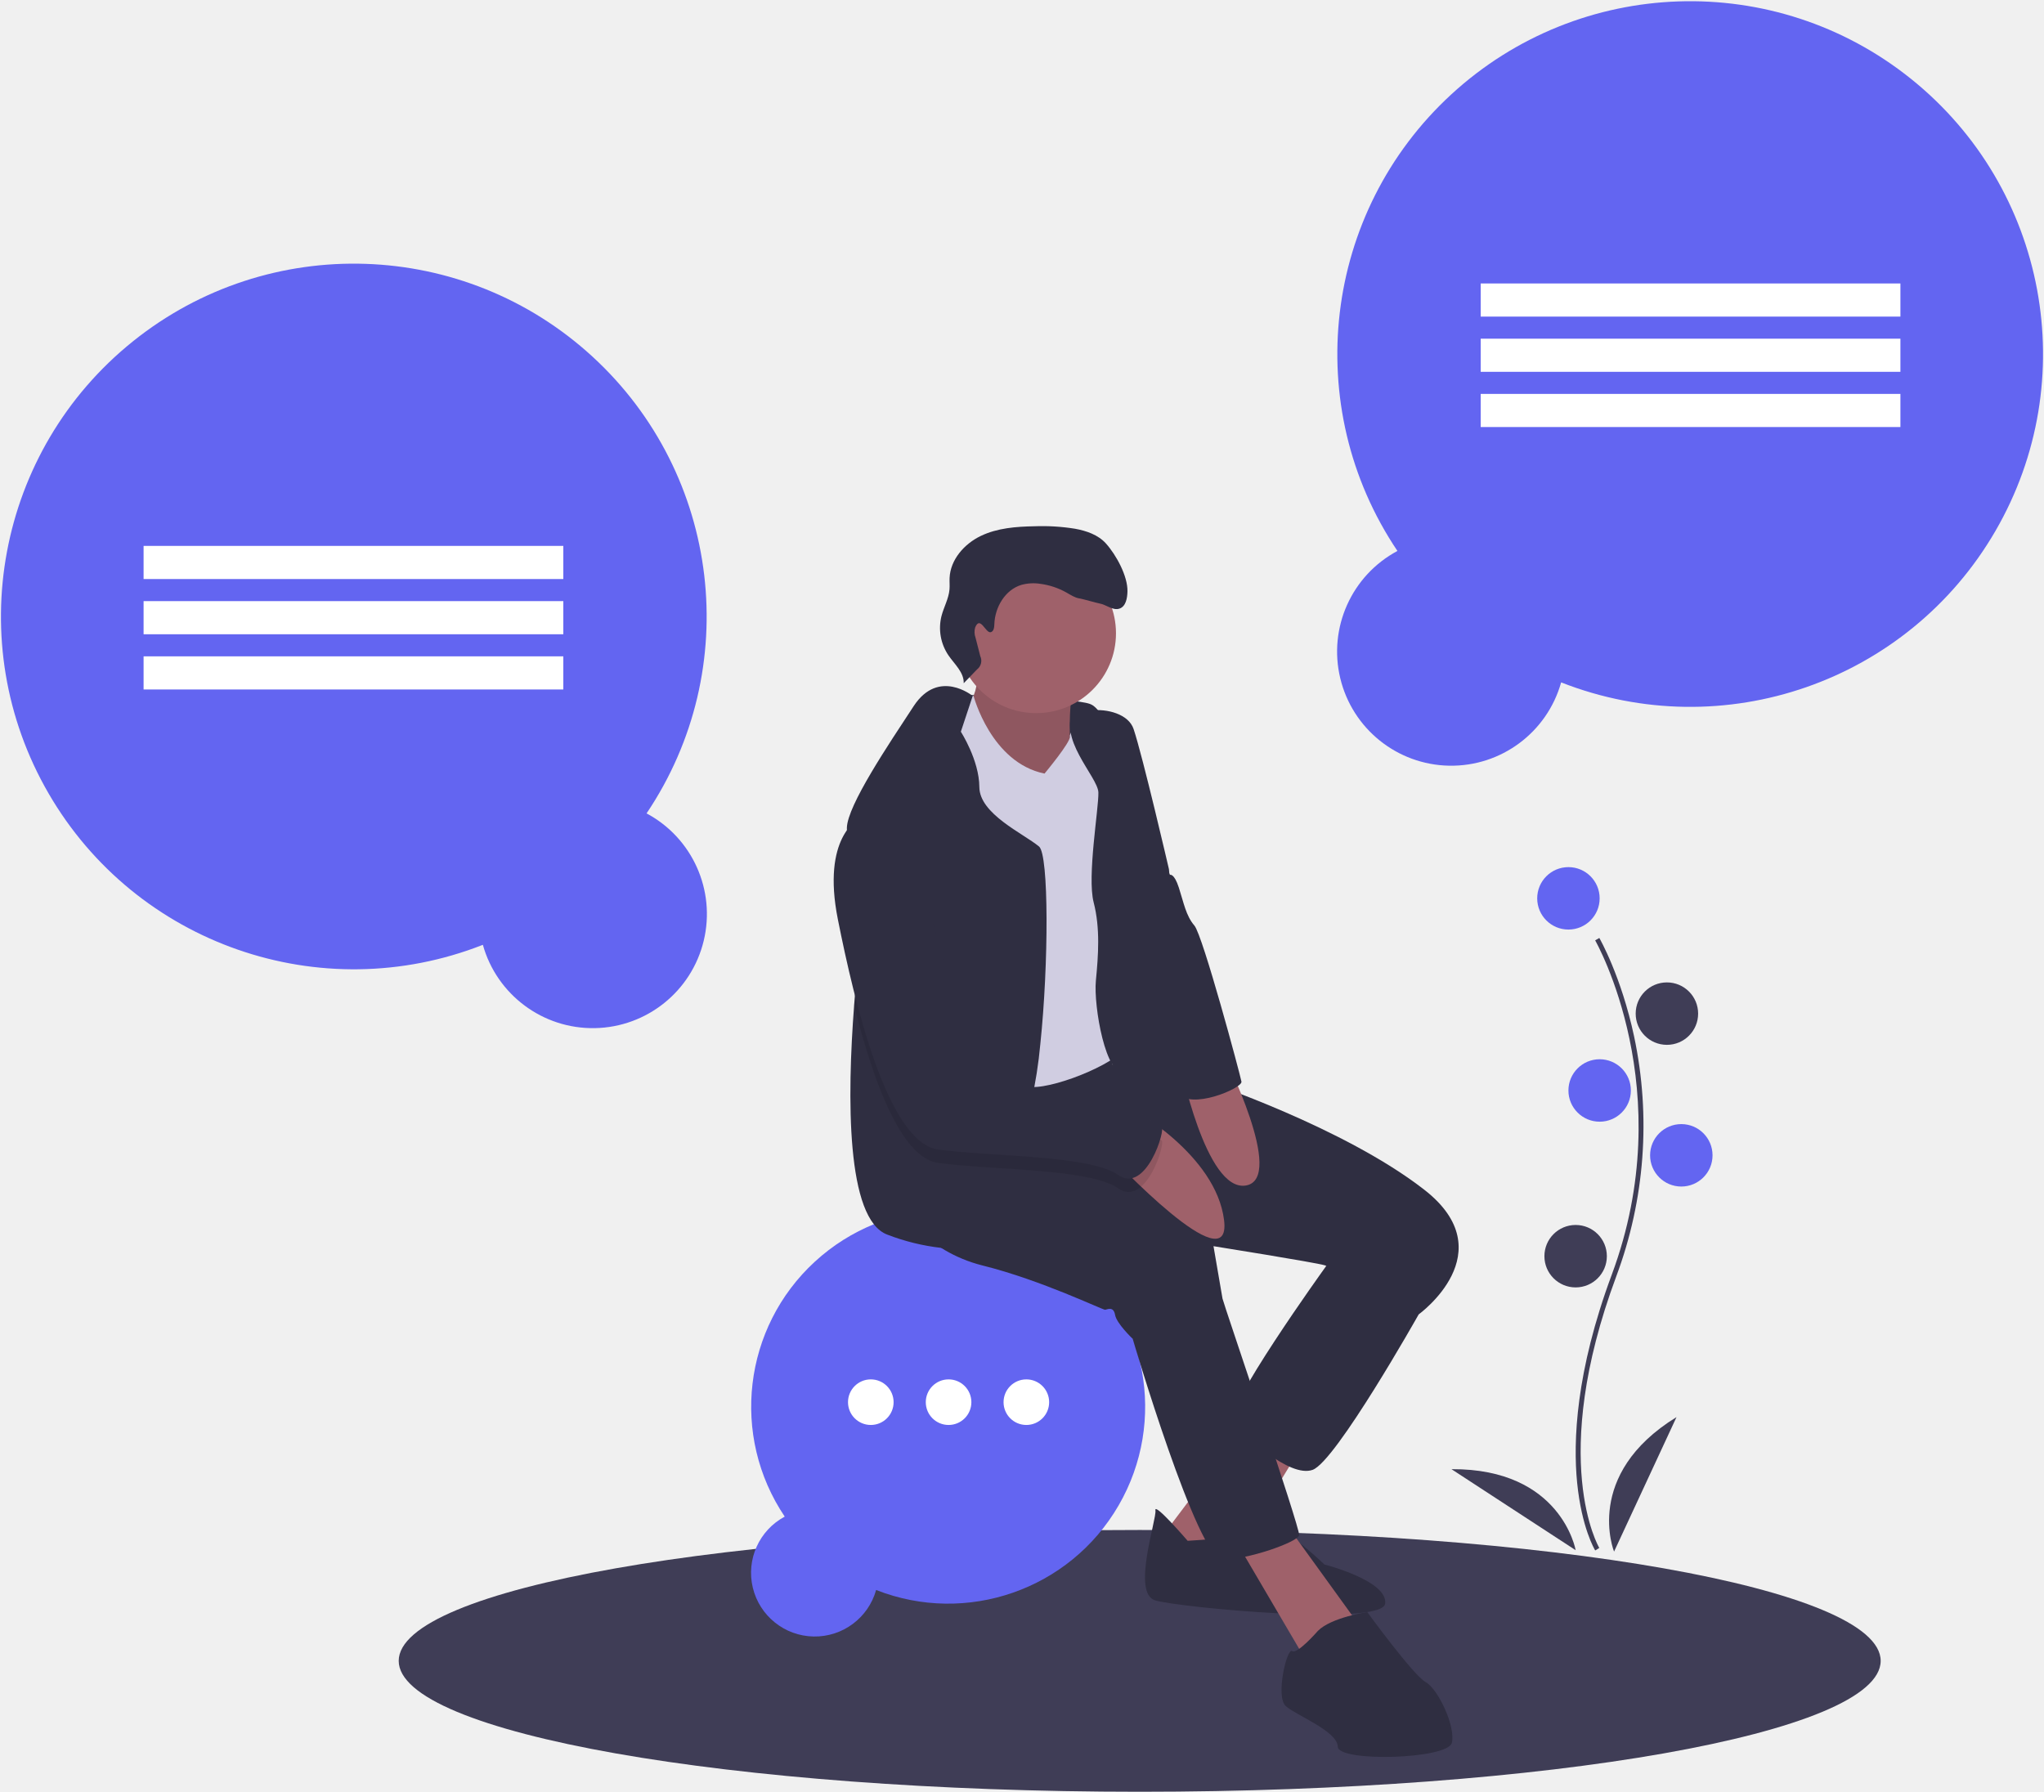
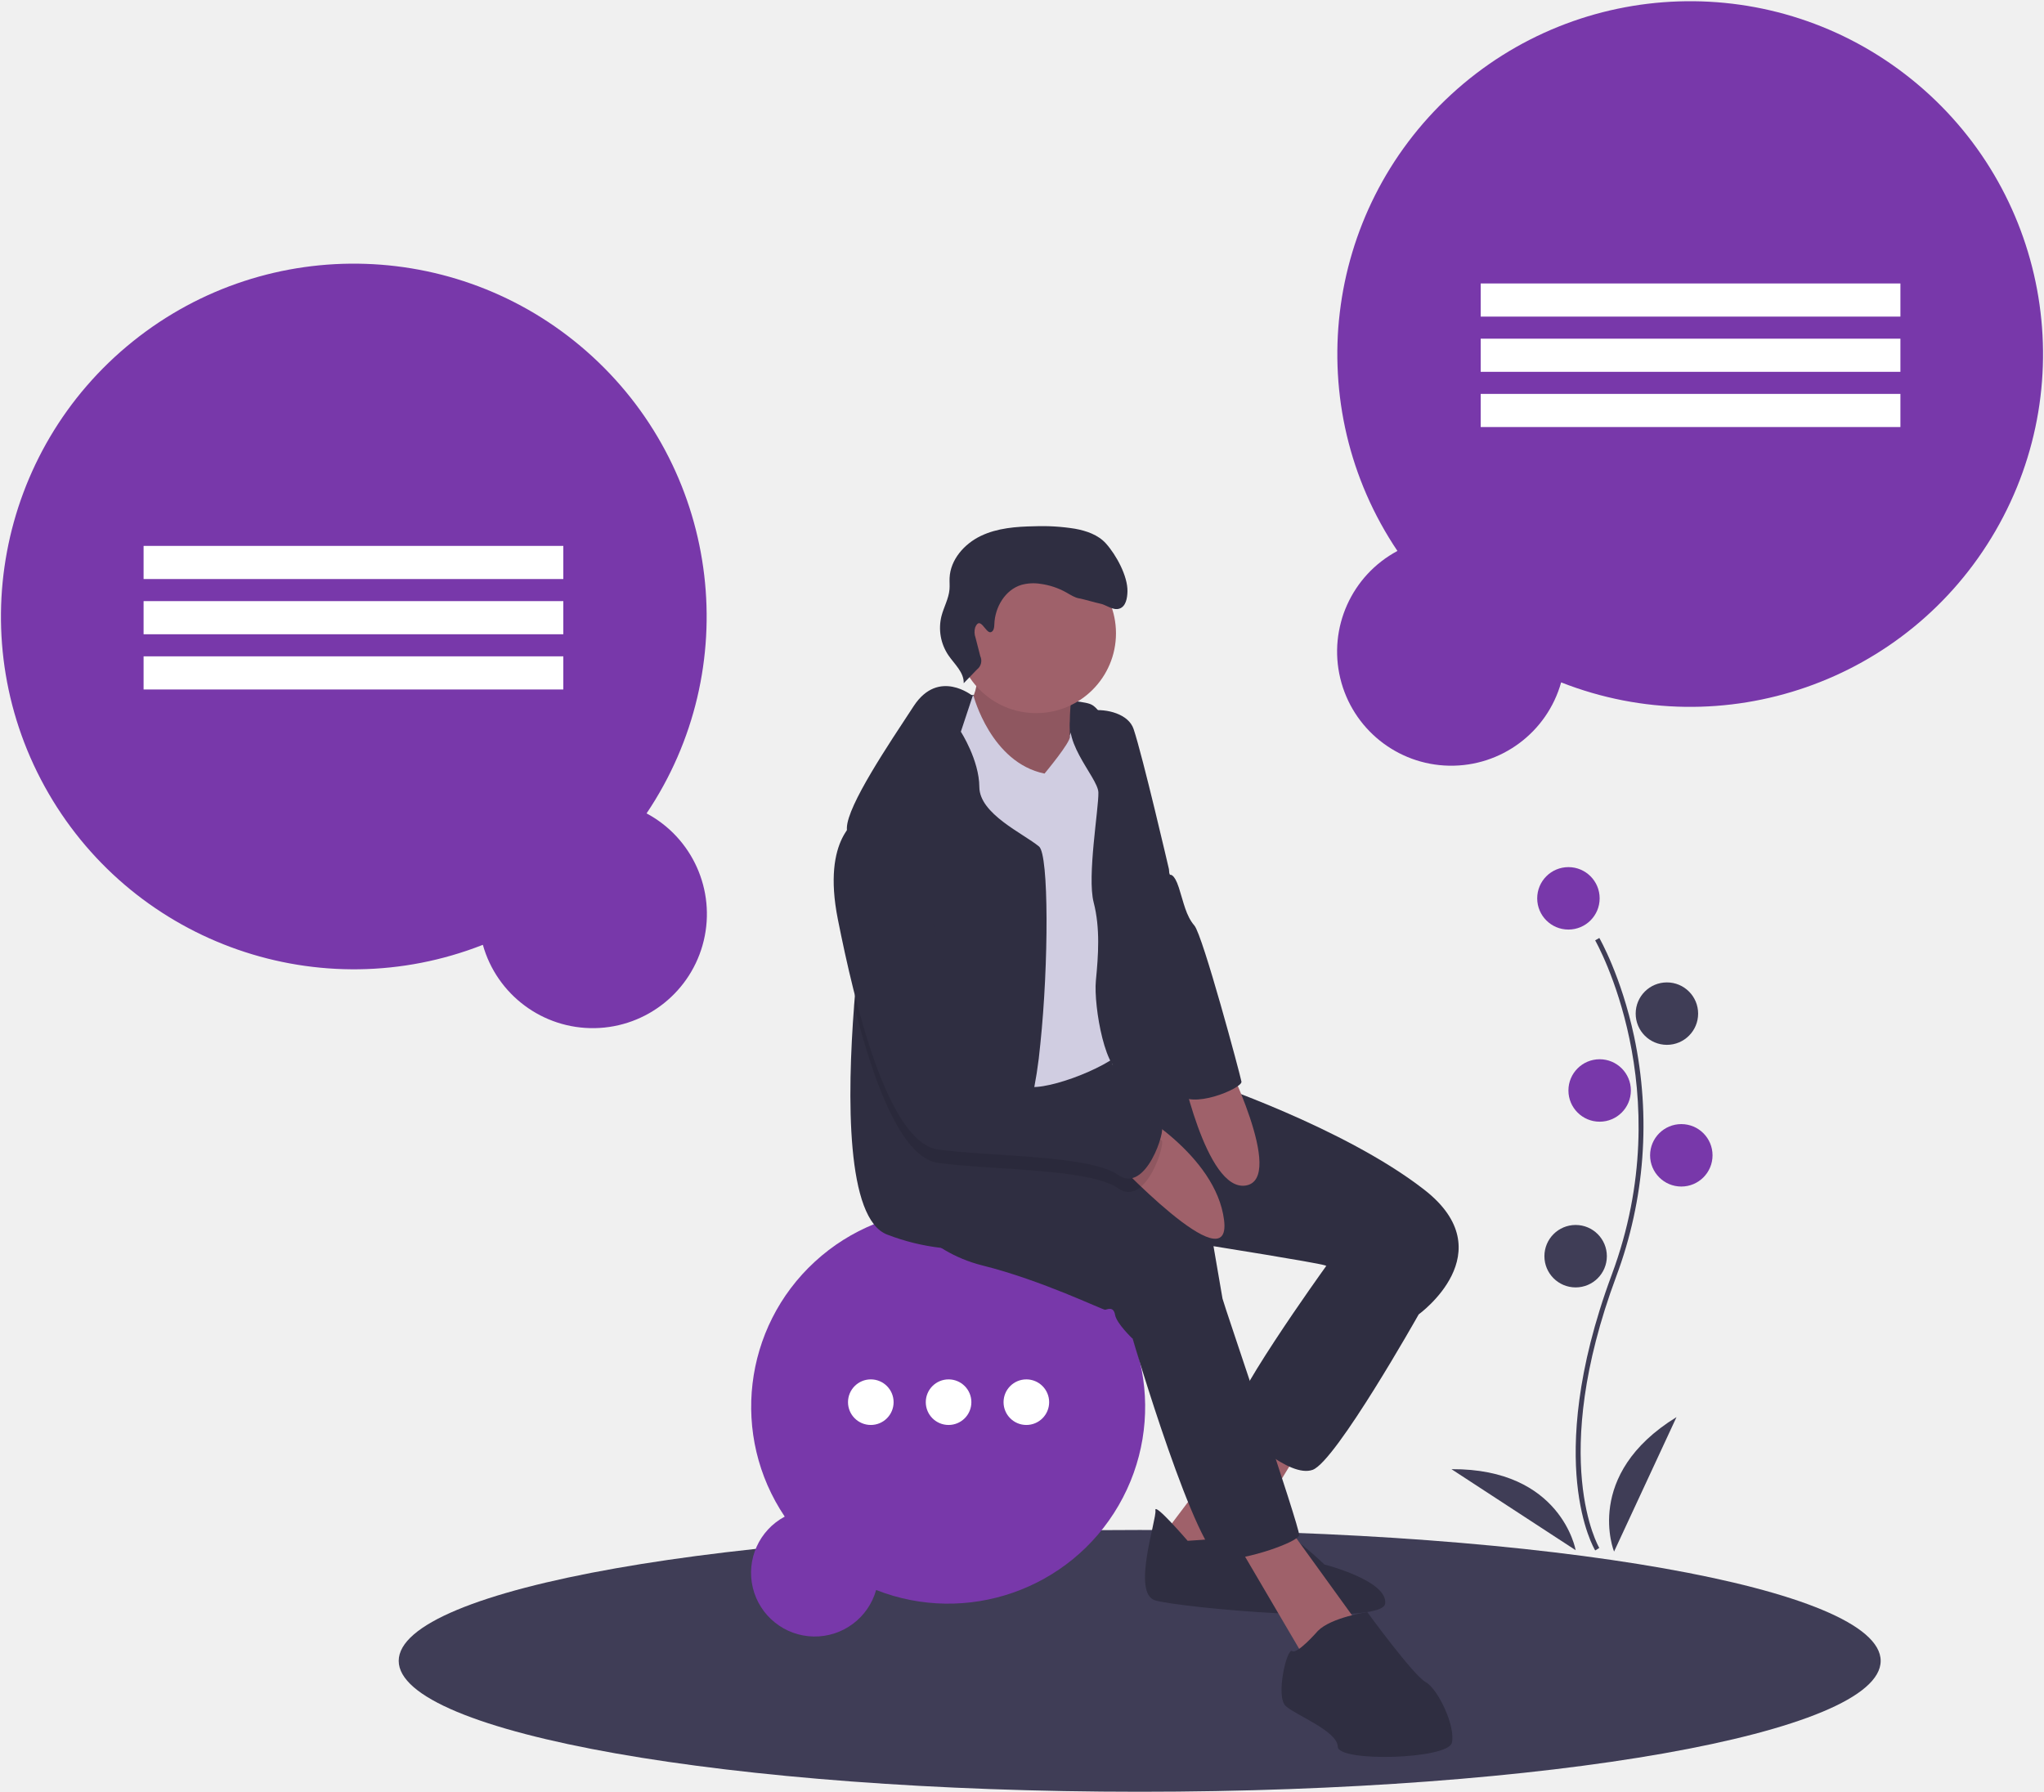
<svg xmlns="http://www.w3.org/2000/svg" data-name="Layer 1" width="851" height="746.054" viewBox="0 0 851 746.054">
  <ellipse cx="474.5" cy="691.554" rx="308.5" ry="54.5" fill="#3f3d56" />
-   <path d="M443.693,415.653A146.9,146.9,0,1,0,375.535,470.378a47.518,47.518,0,1,0,68.159-54.725Z" transform="translate(-174.5 -76.9729)" fill="#6365f1" />
+   <path d="M443.693,415.653A146.9,146.9,0,1,0,375.535,470.378a47.518,47.518,0,1,0,68.159-54.725Z" transform="translate(-174.5 -76.9729)" fill="#7838AA" />
  <rect x="59.782" y="227.304" width="174.746" height="13.796" fill="#fff" />
  <rect x="59.782" y="250.297" width="174.746" height="13.796" fill="#fff" />
  <rect x="59.782" y="273.29" width="174.746" height="13.796" fill="#fff" />
-   <path d="M756.307,306.379a146.9,146.9,0,1,1,68.159,54.725,47.518,47.518,0,1,1-68.159-54.725Z" transform="translate(-174.5 -76.9729)" fill="#6365f1" />
+   <path d="M756.307,306.379a146.9,146.9,0,1,1,68.159,54.725,47.518,47.518,0,1,1-68.159-54.725Z" transform="translate(-174.5 -76.9729)" fill="#7838AA" />
  <rect x="790.973" y="195.003" width="174.746" height="13.796" transform="translate(1582.191 326.829) rotate(-180)" fill="#fff" />
  <rect x="790.973" y="217.996" width="174.746" height="13.796" transform="translate(1582.191 372.8147) rotate(-180)" fill="#fff" />
  <rect x="790.973" y="240.989" width="174.746" height="13.796" transform="translate(1582.191 418.8005) rotate(-180)" fill="#fff" />
-   <path d="M501.213,708.464a82.013,82.013,0,1,1,38.052,30.553,26.529,26.529,0,1,1-38.052-30.553Z" transform="translate(-174.5 -76.9729)" fill="#6365f1" />
+   <path d="M501.213,708.464a82.013,82.013,0,1,1,38.052,30.553,26.529,26.529,0,1,1-38.052-30.553Z" transform="translate(-174.5 -76.9729)" fill="#7838AA" />
  <circle cx="362.551" cy="583.84" r="9.491" fill="#fff" />
  <circle cx="394.932" cy="583.84" r="9.491" fill="#fff" />
  <circle cx="427.312" cy="583.84" r="9.491" fill="#fff" />
  <path d="M578.936,366.381s42.346,1.151,49.34,3.696,10.121,20.74,10.121,20.74l-32.879,10.334-24.592-1.393-18.508,1.308L572.753,374Z" transform="translate(-174.5 -76.9729)" fill="#2f2e41" />
  <path d="M580.763,352.486s2.786,10.761-3.397,18.38S603.947,405.635,603.947,405.635l17.285-2.971s-3.81-33.064,1.308-41.437S580.763,352.486,580.763,352.486Z" transform="translate(-174.5 -76.9729)" fill="#9f616a" />
  <path d="M580.763,352.486s2.786,10.761-3.397,18.38S603.947,405.635,603.947,405.635l17.285-2.971s-3.81-33.064,1.308-41.437S580.763,352.486,580.763,352.486Z" transform="translate(-174.5 -76.9729)" opacity="0.1" />
  <polygon points="521.22 590.132 483.081 640.709 509.109 655.905 544.931 597.296 521.22 590.132" fill="#9f616a" />
  <path d="M668.968,718.535s-14.044-16.319-13.419-12.68-9.993,34.5-.114,37.485,94.601,10.903,95.766,1.336S725.927,728.414,725.927,728.414s-15.708-15.096-19.19-13.561S668.968,718.535,668.968,718.535Z" transform="translate(-174.5 -76.9729)" fill="#2f2e41" />
  <polygon points="512.663 638.435 543.126 690.333 566.125 677.014 535.407 634.525 512.663 638.435" fill="#9f616a" />
  <path d="M735.252,591.936l-9.041,12.793s-43.1,59.859-38.522,64.692,23.64,23.099,33.334,19.56S765.16,624.261,765.16,624.261l-8.984-35.921Z" transform="translate(-174.5 -76.9729)" fill="#2f2e41" />
  <path d="M549.59,579.826s9.652,18.01,34.116,24.108,50.023,18.565,50.932,18.408,3.483-1.535,4.108,2.104,7.335,9.979,7.335,9.979,27.023,91.829,37.343,91.928,31.529-7.292,31.969-10.178-31.6-96.662-31.913-98.481L679.728,595.86s42.375,6.766,46.327,7.96S765.16,624.261,765.16,624.261s35.836-25.829,2.317-51.913-91.132-45.218-91.132-45.218l-20.669-5.814-18.013-1.075-2.652-10.171-42.662,2.461-44.521,18.892Z" transform="translate(-174.5 -76.9729)" fill="#2f2e41" />
  <circle cx="431.395" cy="263.7" r="33.232" fill="#9f616a" />
  <path d="M575.83,367.383l3.997-.687s7.219,27.795,29.551,32.386c0,0,11.019-13.2,10.549-15.428s8.727-14.111,13.617-7.458-1.194,123.841,2.914,125.945,12.921,4.336,5.828,12.111-35.267,18.238-41.508,14.627-18.991-34.201-24.507-44.493-14.343-45.303-14.343-45.303-11.273-38.338-4.336-47.023S575.83,367.383,575.83,367.383Z" transform="translate(-174.5 -76.9729)" fill="#d0cde1" />
  <path d="M607.635,511.654a189.572,189.572,0,0,1-3.807,24.268c-1.63,6.508-3.527,10.437-5.693,10.27-5.526-.413-8.037,7.691-9.332,17.035-1.384,9.913-1.384,21.221-2.143,25.217-1.005,5.28-7.434,9.31-20.283,8.127a90.659,90.659,0,0,1-22.348-5.481c-17.347-6.307-16.834-57.455-13.931-95.409,1.775-23.263,4.443-41.582,4.443-41.582s-5.269-15.717-6.954-26.49a35.211,35.211,0,0,1-.502-5.95c.257-9.41,17.436-34.839,27.818-50.679,10.393-15.84,24.57-4.22,24.57-4.22l-4.934,14.891s7.647,11.799,7.702,23.029,18.307,19.334,24.86,24.77C611.218,432.866,611.117,478.466,607.635,511.654Z" transform="translate(-174.5 -76.9729)" fill="#2f2e41" />
  <path d="M622.064,372.081s1.198,1.416,6.681.725c6.576-.828,15.618,1.447,17.719,7.726,3.852,11.514,14.713,58.352,14.713,58.352s4.521,53.548,6.553,65.375,1.024,22.303,3.028,28.515-19.787-11.585-27.819-9.268-13.192-27.705-12.182-38.181,1.862-21.863-.924-32.623,2.153-39.24,1.969-45.765S614.092,383.967,622.064,372.081Z" transform="translate(-174.5 -76.9729)" fill="#2f2e41" />
  <path d="M645.578,538.507s35.186,19.196,38.553,46.518S637.069,558.57,637.069,558.57Z" transform="translate(-174.5 -76.9729)" fill="#9f616a" />
  <path d="M665.664,519.132s10.782,54.345,27.577,51.458-9.382-54.585-9.382-54.585Z" transform="translate(-174.5 -76.9729)" fill="#9f616a" />
  <path d="M723.184,756.048s-8.6,9.908-10.732,8.401-7.036,19.005-2.615,22.929,21.45,10.363,21.635,16.887,45.857,5.231,47.492-1.606-5.729-22.431-10.903-25.288-24.306-29.155-24.306-29.155S728.77,750.405,723.184,756.048Z" transform="translate(-174.5 -76.9729)" fill="#2f2e41" />
  <path d="M639.973,571.743c-8.16-5.76-30.943-7.189-51.171-8.517-8.874-.569-17.258-1.127-23.699-2.032-6.207-.86-11.788-6.53-16.744-14.981-7.513-12.804-13.585-32.004-18.262-50.534,1.775-23.263,4.443-41.582,4.443-41.582s-5.269-15.717-6.954-26.49a14.176,14.176,0,0,1,4.487-4.041c21.455-9.209,41.939,81.422,44.54,95.644.045.234.078.458.112.647,1.261,7.323,14.891,13.585,27.103,16.063,7.524,1.529,14.523,1.63,17.749-.357,8.473-5.202,34.527,15.617,36.503,16.209C660.055,552.376,651.694,580.037,639.973,571.743Z" transform="translate(-174.5 -76.9729)" opacity="0.1" />
  <path d="M532.077,417.988s-15.594,7.363-8.742,41.778,20.655,92.923,41.764,95.851,63.143,2.26,74.87,10.547,20.086-19.375,18.11-19.972-28.032-21.408-36.504-16.205-42.815-3.881-44.848-15.707S553.882,408.621,532.077,417.988Z" transform="translate(-174.5 -76.9729)" fill="#2f2e41" />
  <path d="M644.446,401.484l17.138,39.767s1.725-.861,3.73,5.351,2.943,11.67,6.454,15.75,19.134,62.276,19.603,65.005-21.577,12.138-26.503,4.555S644.446,401.484,644.446,401.484Z" transform="translate(-174.5 -76.9729)" fill="#2f2e41" />
  <path d="M586.988,340.21c1.274-.34,1.461-2.031,1.503-3.348.229-7.055,4.477-14.295,11.231-16.349a18.881,18.881,0,0,1,7.959-.438,30.145,30.145,0,0,1,10.778,3.596c1.759.989,3.484,2.18,5.48,2.482,1.318.2,7.023,1.858,8.335,2.092,2.885.513,5.566,3.094,8.334,2.134,2.648-.919,3.235-4.348,3.299-7.15.146-6.385-4.701-15.221-8.97-19.971-3.24-3.604-8.118-5.268-12.886-6.133a85.79,85.79,0,0,0-16.853-1.025c-7.631.136-15.474.725-22.355,4.027s-12.661,9.873-12.991,17.499c-.069,1.588.095,3.183-.038,4.768-.326,3.865-2.378,7.356-3.341,11.113a20.335,20.335,0,0,0,2.84,16.25c2.554,3.758,6.568,7.157,6.42,11.699l5.537-5.737a4.547,4.547,0,0,0,1.352-5.556l-1.96-7.645a6.898,6.898,0,0,1-.17-4.255C582.593,333.07,584.865,340.777,586.988,340.21Z" transform="translate(-174.5 -76.9729)" fill="#2f2e41" />
  <path d="M838.646,722.549c-.229-.375-5.641-9.41-7.517-28.172-1.721-17.213-.614-46.227,14.433-86.698,28.506-76.671-6.569-138.533-6.928-139.149l1.73-1.004c.091.156,9.142,15.929,14.488,41.044a179.061,179.061,0,0,1-7.416,99.807c-28.457,76.54-7.301,112.773-7.084,113.131Z" transform="translate(-174.5 -76.9729)" fill="#3f3d56" />
-   <circle cx="653" cy="374.054" r="13" fill="#6365f1" />
+   <circle cx="653" cy="374.054" r="13" fill="#7838AA" />
  <circle cx="694" cy="422.054" r="13" fill="#3f3d56" />
-   <circle cx="666" cy="454.054" r="13" fill="#6365f1" />
-   <circle cx="700" cy="481.054" r="13" fill="#6365f1" />
+   <circle cx="666" cy="454.054" r="13" fill="#7838AA" />
+   <circle cx="700" cy="481.054" r="13" fill="#7838AA" />
  <circle cx="656" cy="523.054" r="13" fill="#3f3d56" />
  <path d="M846.5,723.027s-13-32,26-56Z" transform="translate(-174.5 -76.9729)" fill="#3f3d56" />
  <path d="M830.512,722.447s-5.916-34.029-51.709-33.738Z" transform="translate(-174.5 -76.9729)" fill="#3f3d56" />
</svg>
